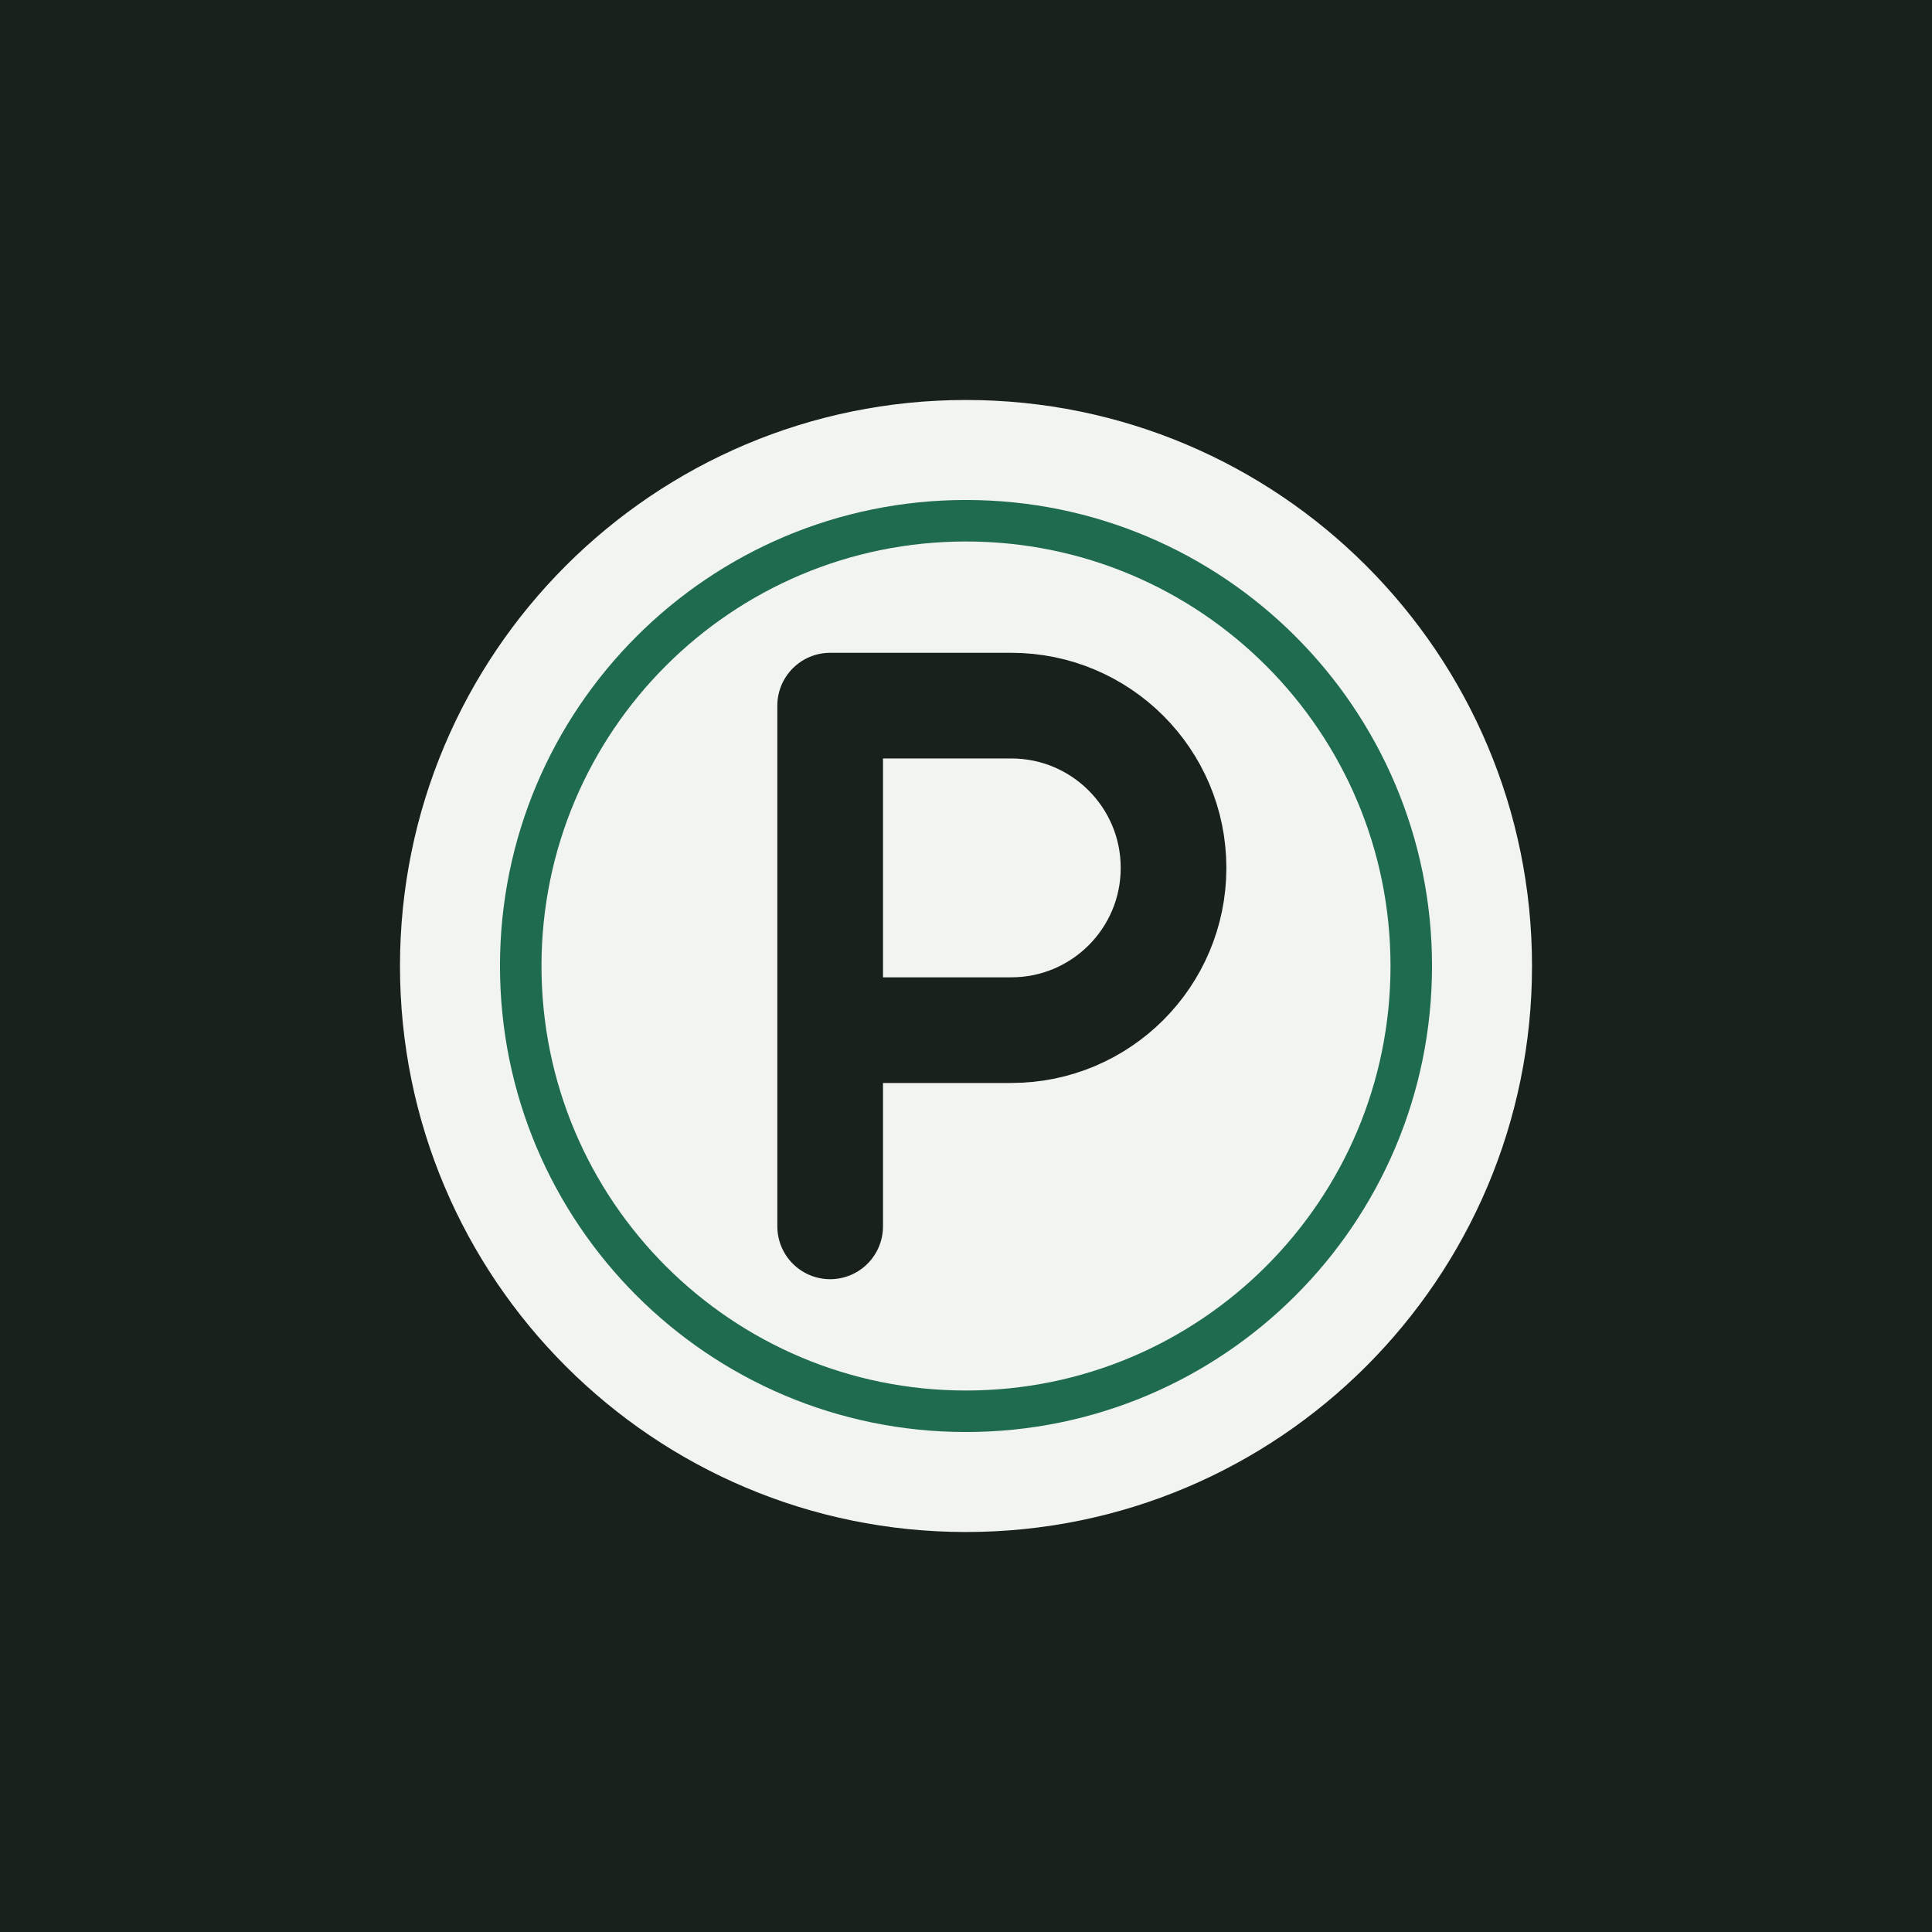
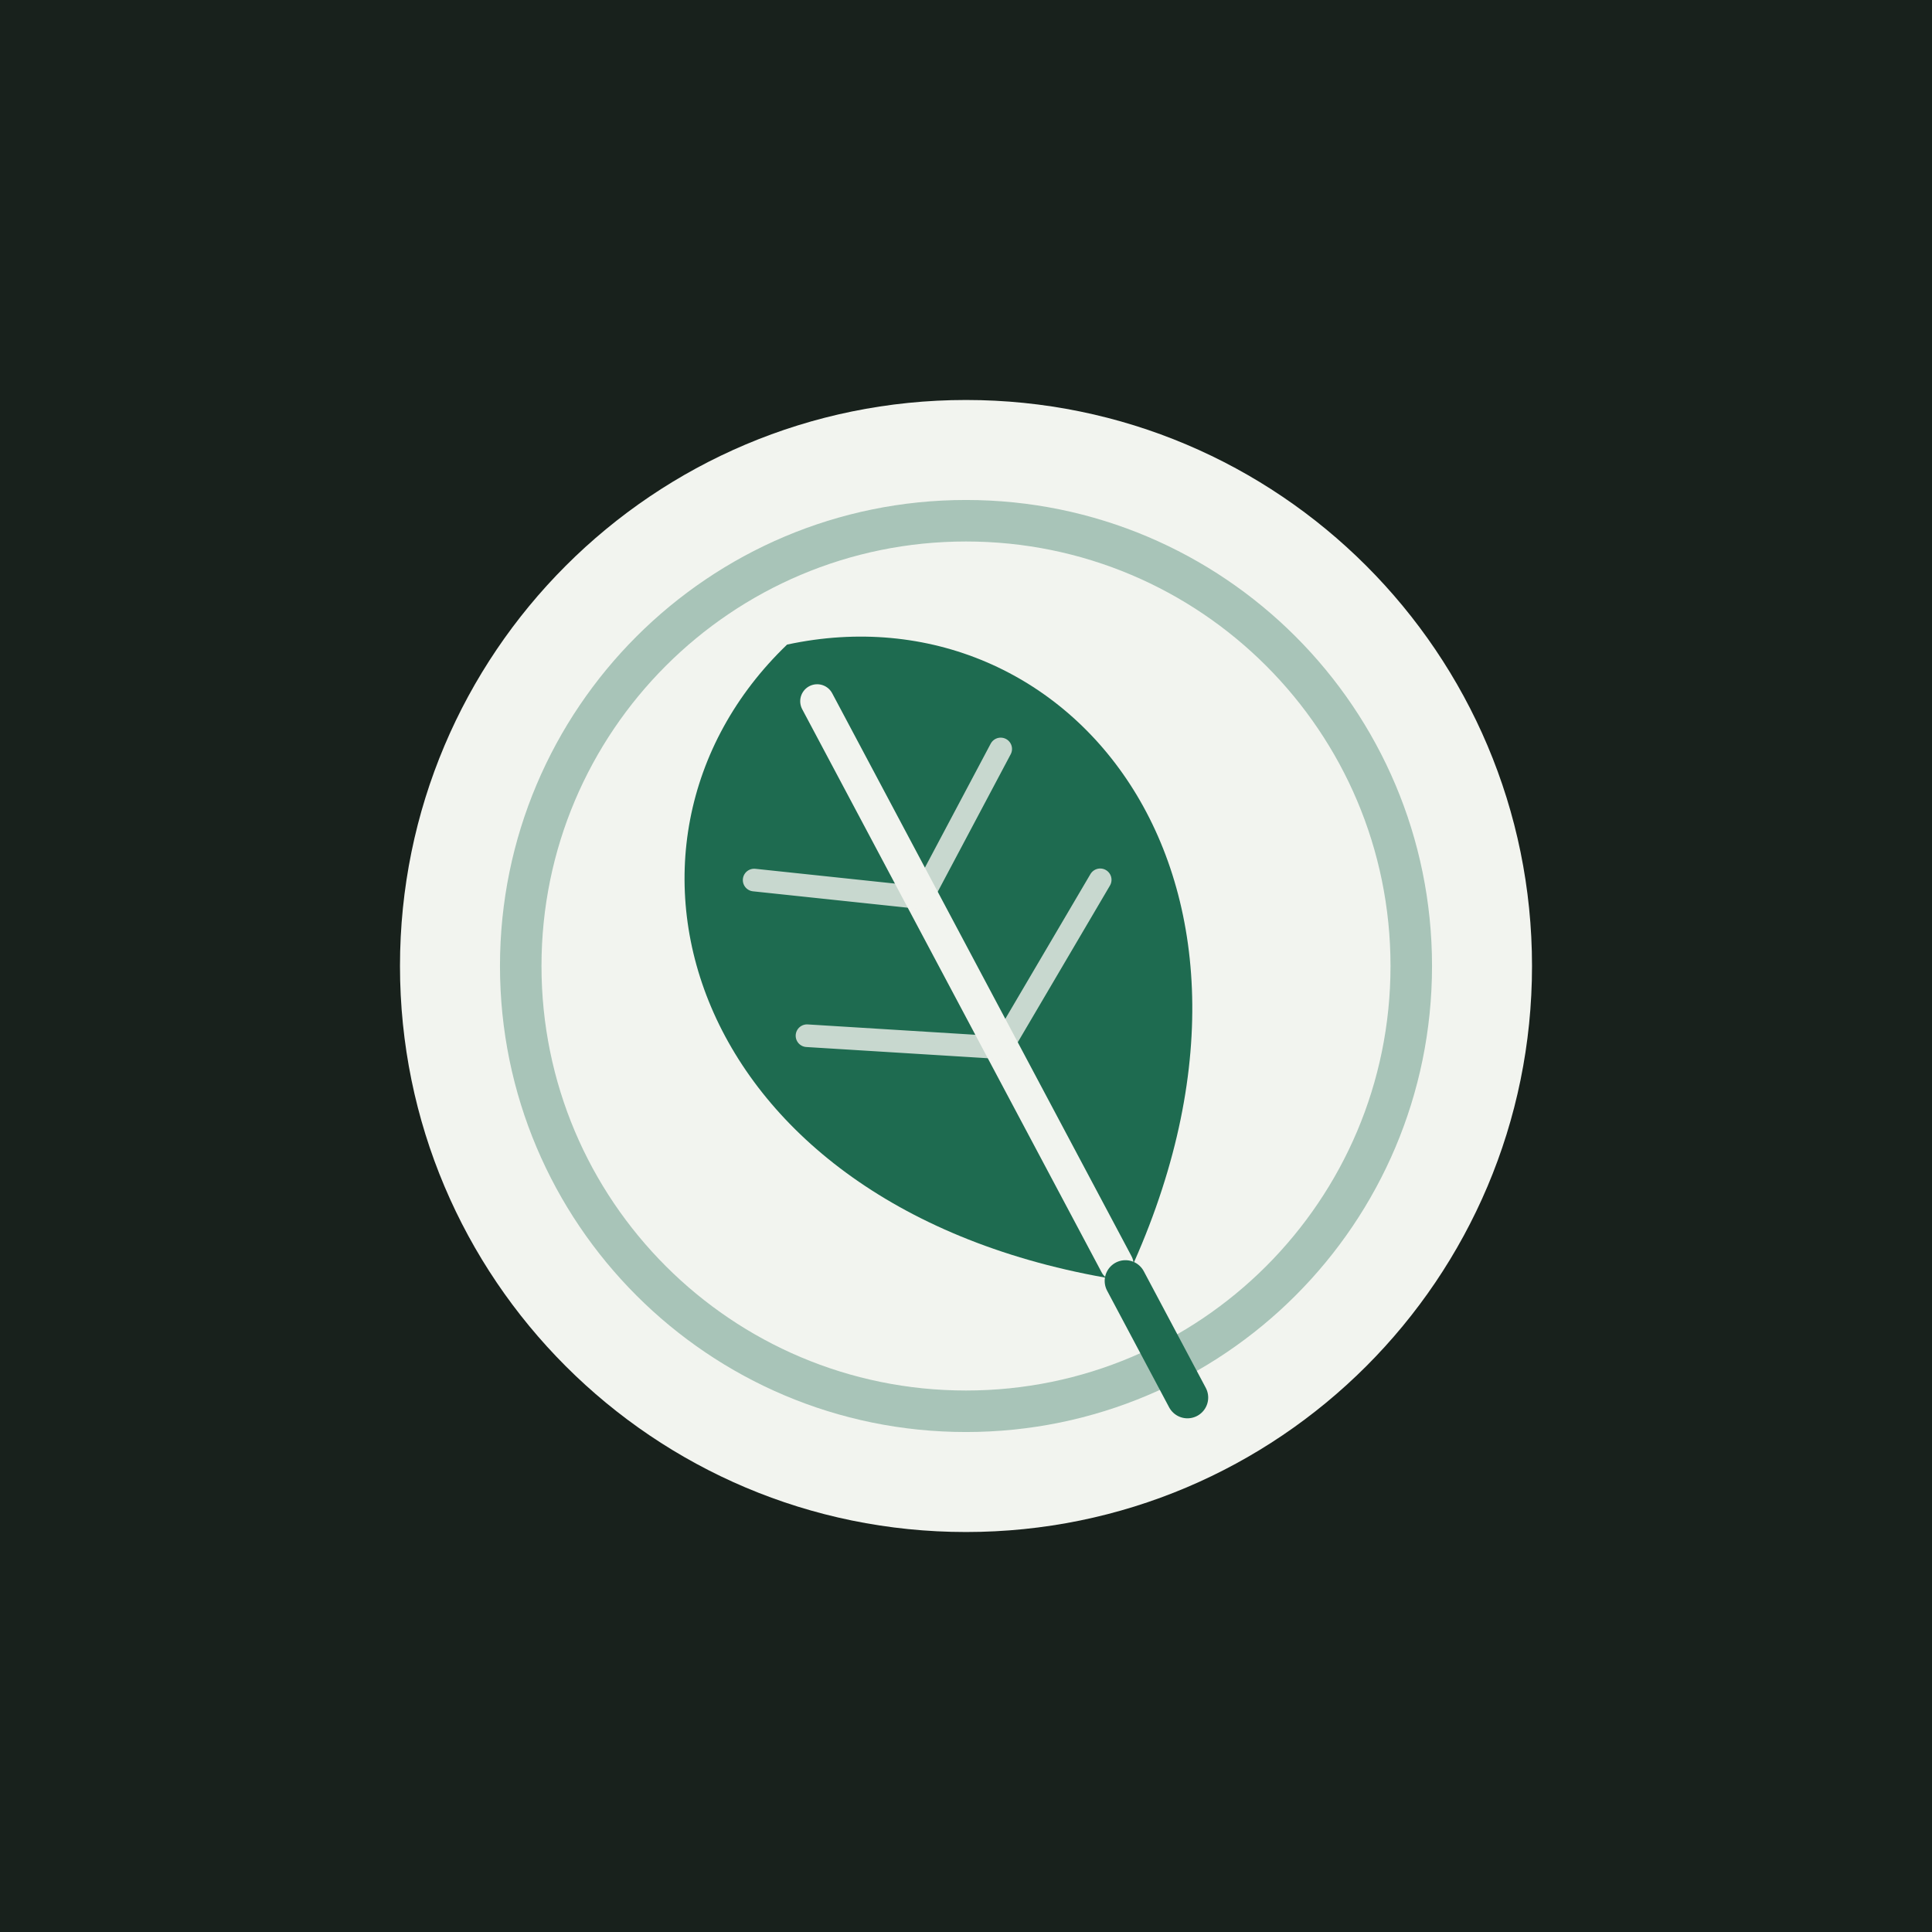
<svg xmlns="http://www.w3.org/2000/svg" viewBox="0 0 1024 1024">
  <rect width="1024" height="1024" fill="#18211C" />
  <circle cx="512" cy="512" r="300" fill="#F2F4EF" />
-   <circle cx="512" cy="512" r="236" fill="none" stroke="#1E6B50" stroke-width="22" />
-   <path d="M440 650V374h96a86 86 0 0 1 0 172h-96" fill="none" stroke="#18211C" stroke-width="56" stroke-linecap="round" stroke-linejoin="round" />
+   <circle cx="512" cy="512" r="236" fill="none" stroke="#1E6B50" stroke-width="22" stroke-opacity="0.35" />
+   <g transform="rotate(-28 512 520)">
+     <path d="M512 318 C660 360 700 560 512 700 C324 560 364 360 512 318 Z" fill="#1E6B50" />
+     <path d="M512 352 V690" stroke="#F2F4EF" stroke-width="18" stroke-linecap="round" />
+     <path d="M512 470 L586 420 M512 560 L600 506 M512 470 L438 420 M512 560 L424 506" stroke="#F2F4EF" stroke-width="12" stroke-linecap="round" opacity="0.8" />
+     <path d="M512 700 V770" stroke="#1E6B50" stroke-width="22" stroke-linecap="round" />
+   </g>
</svg>
